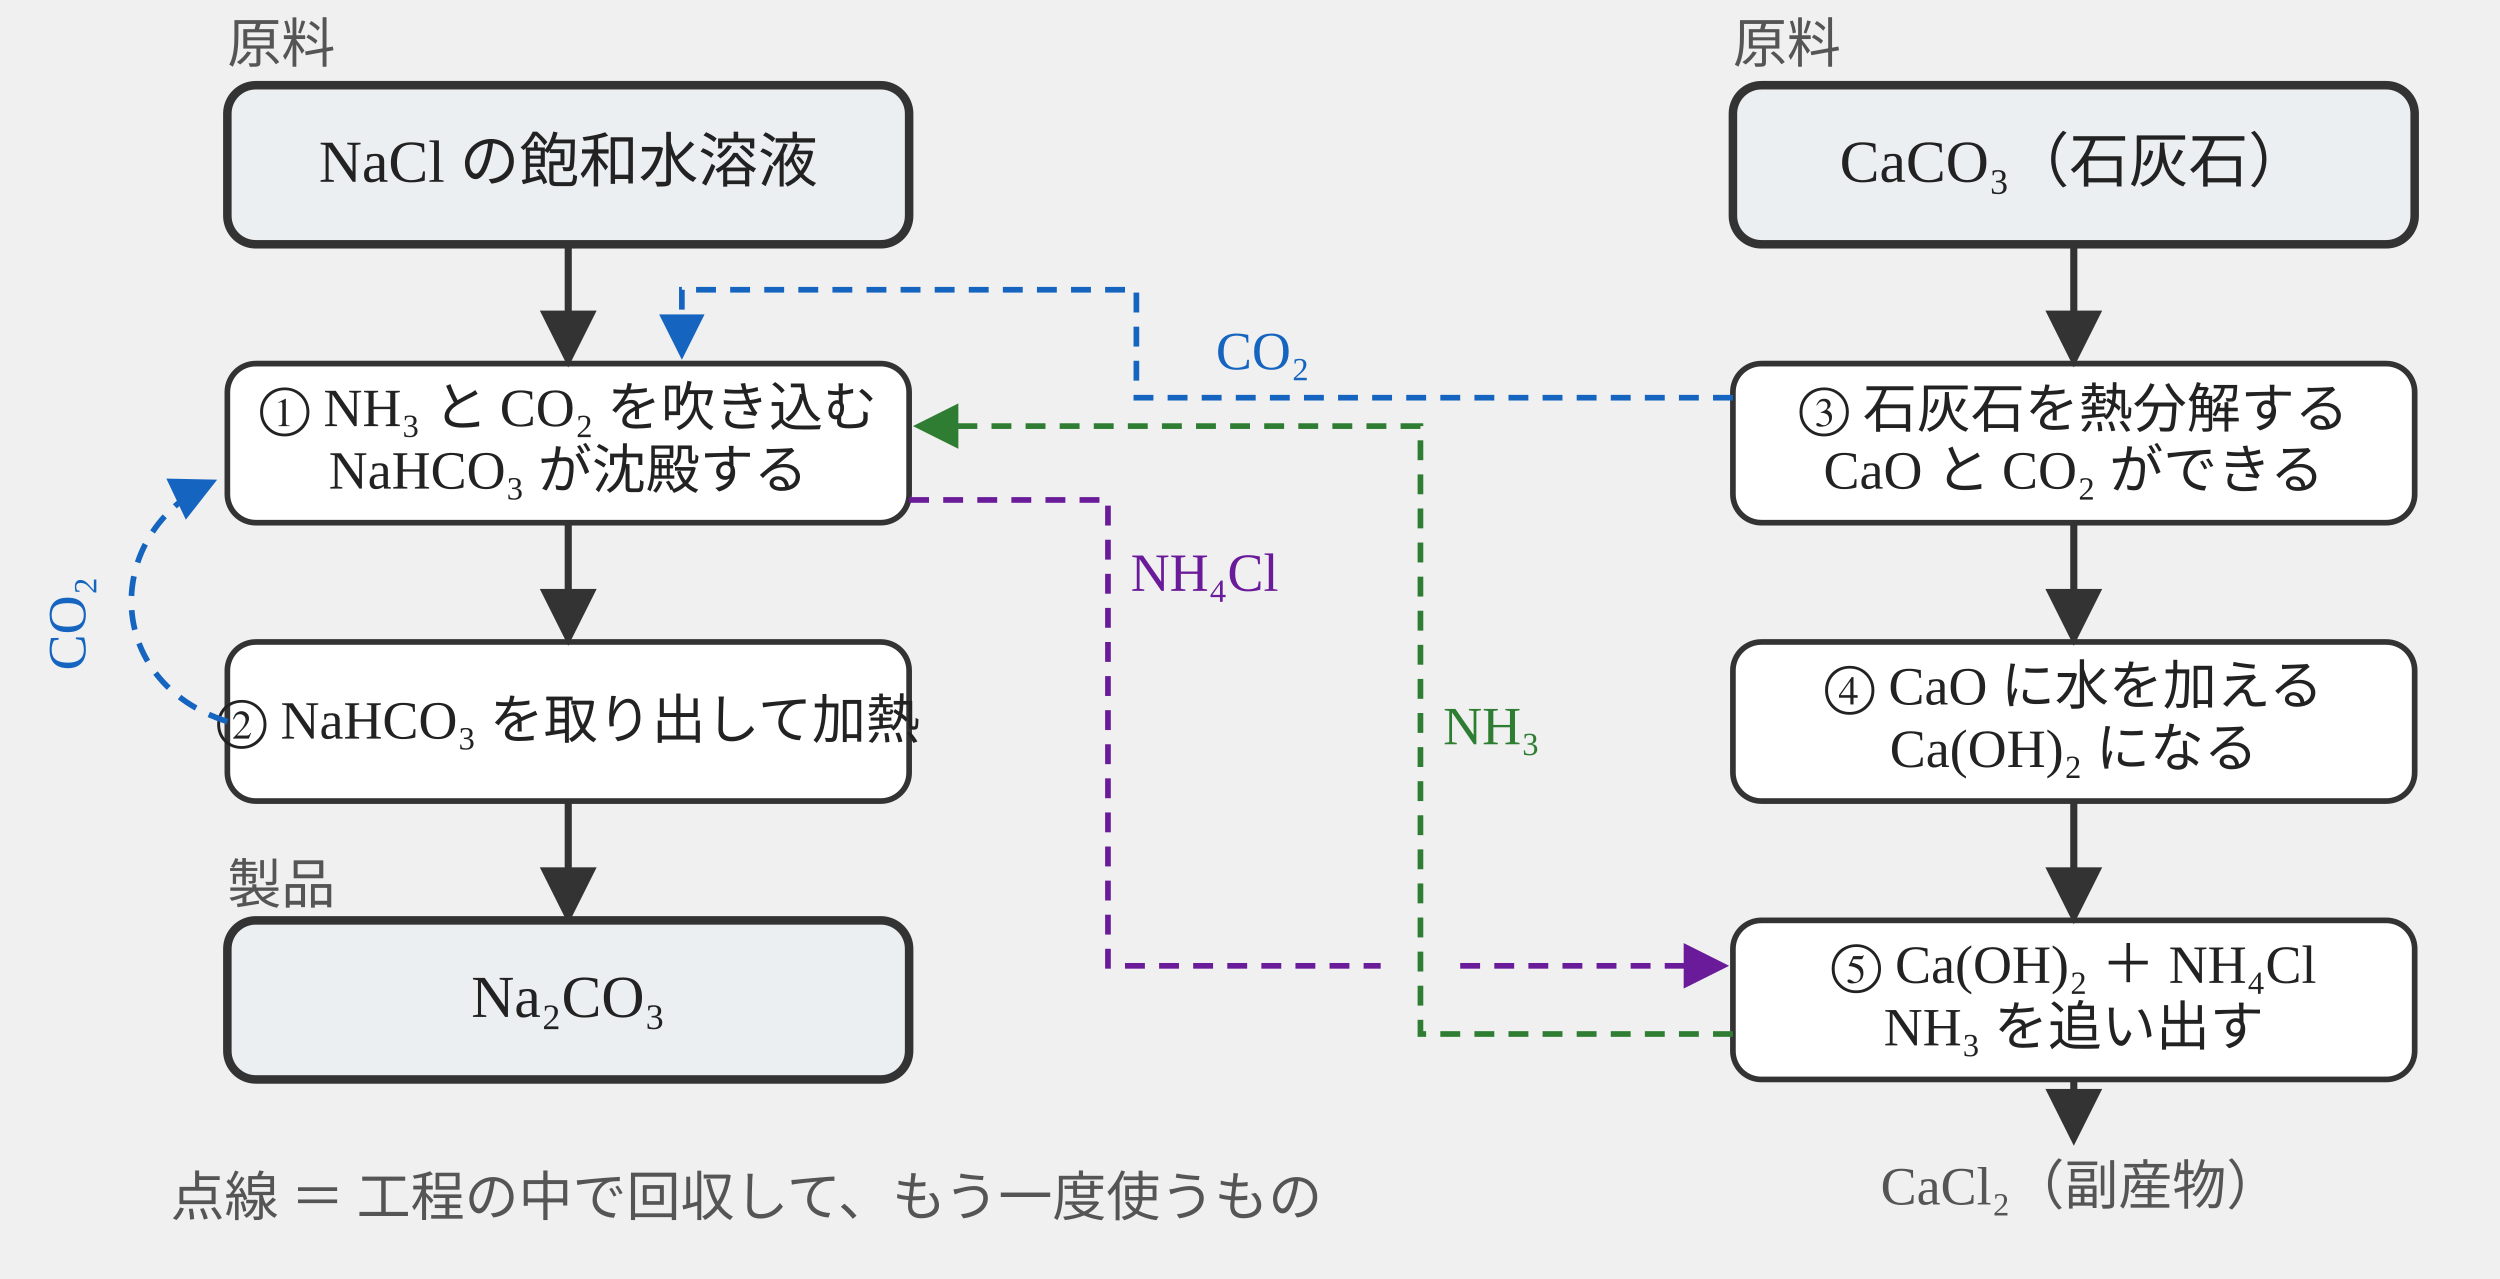
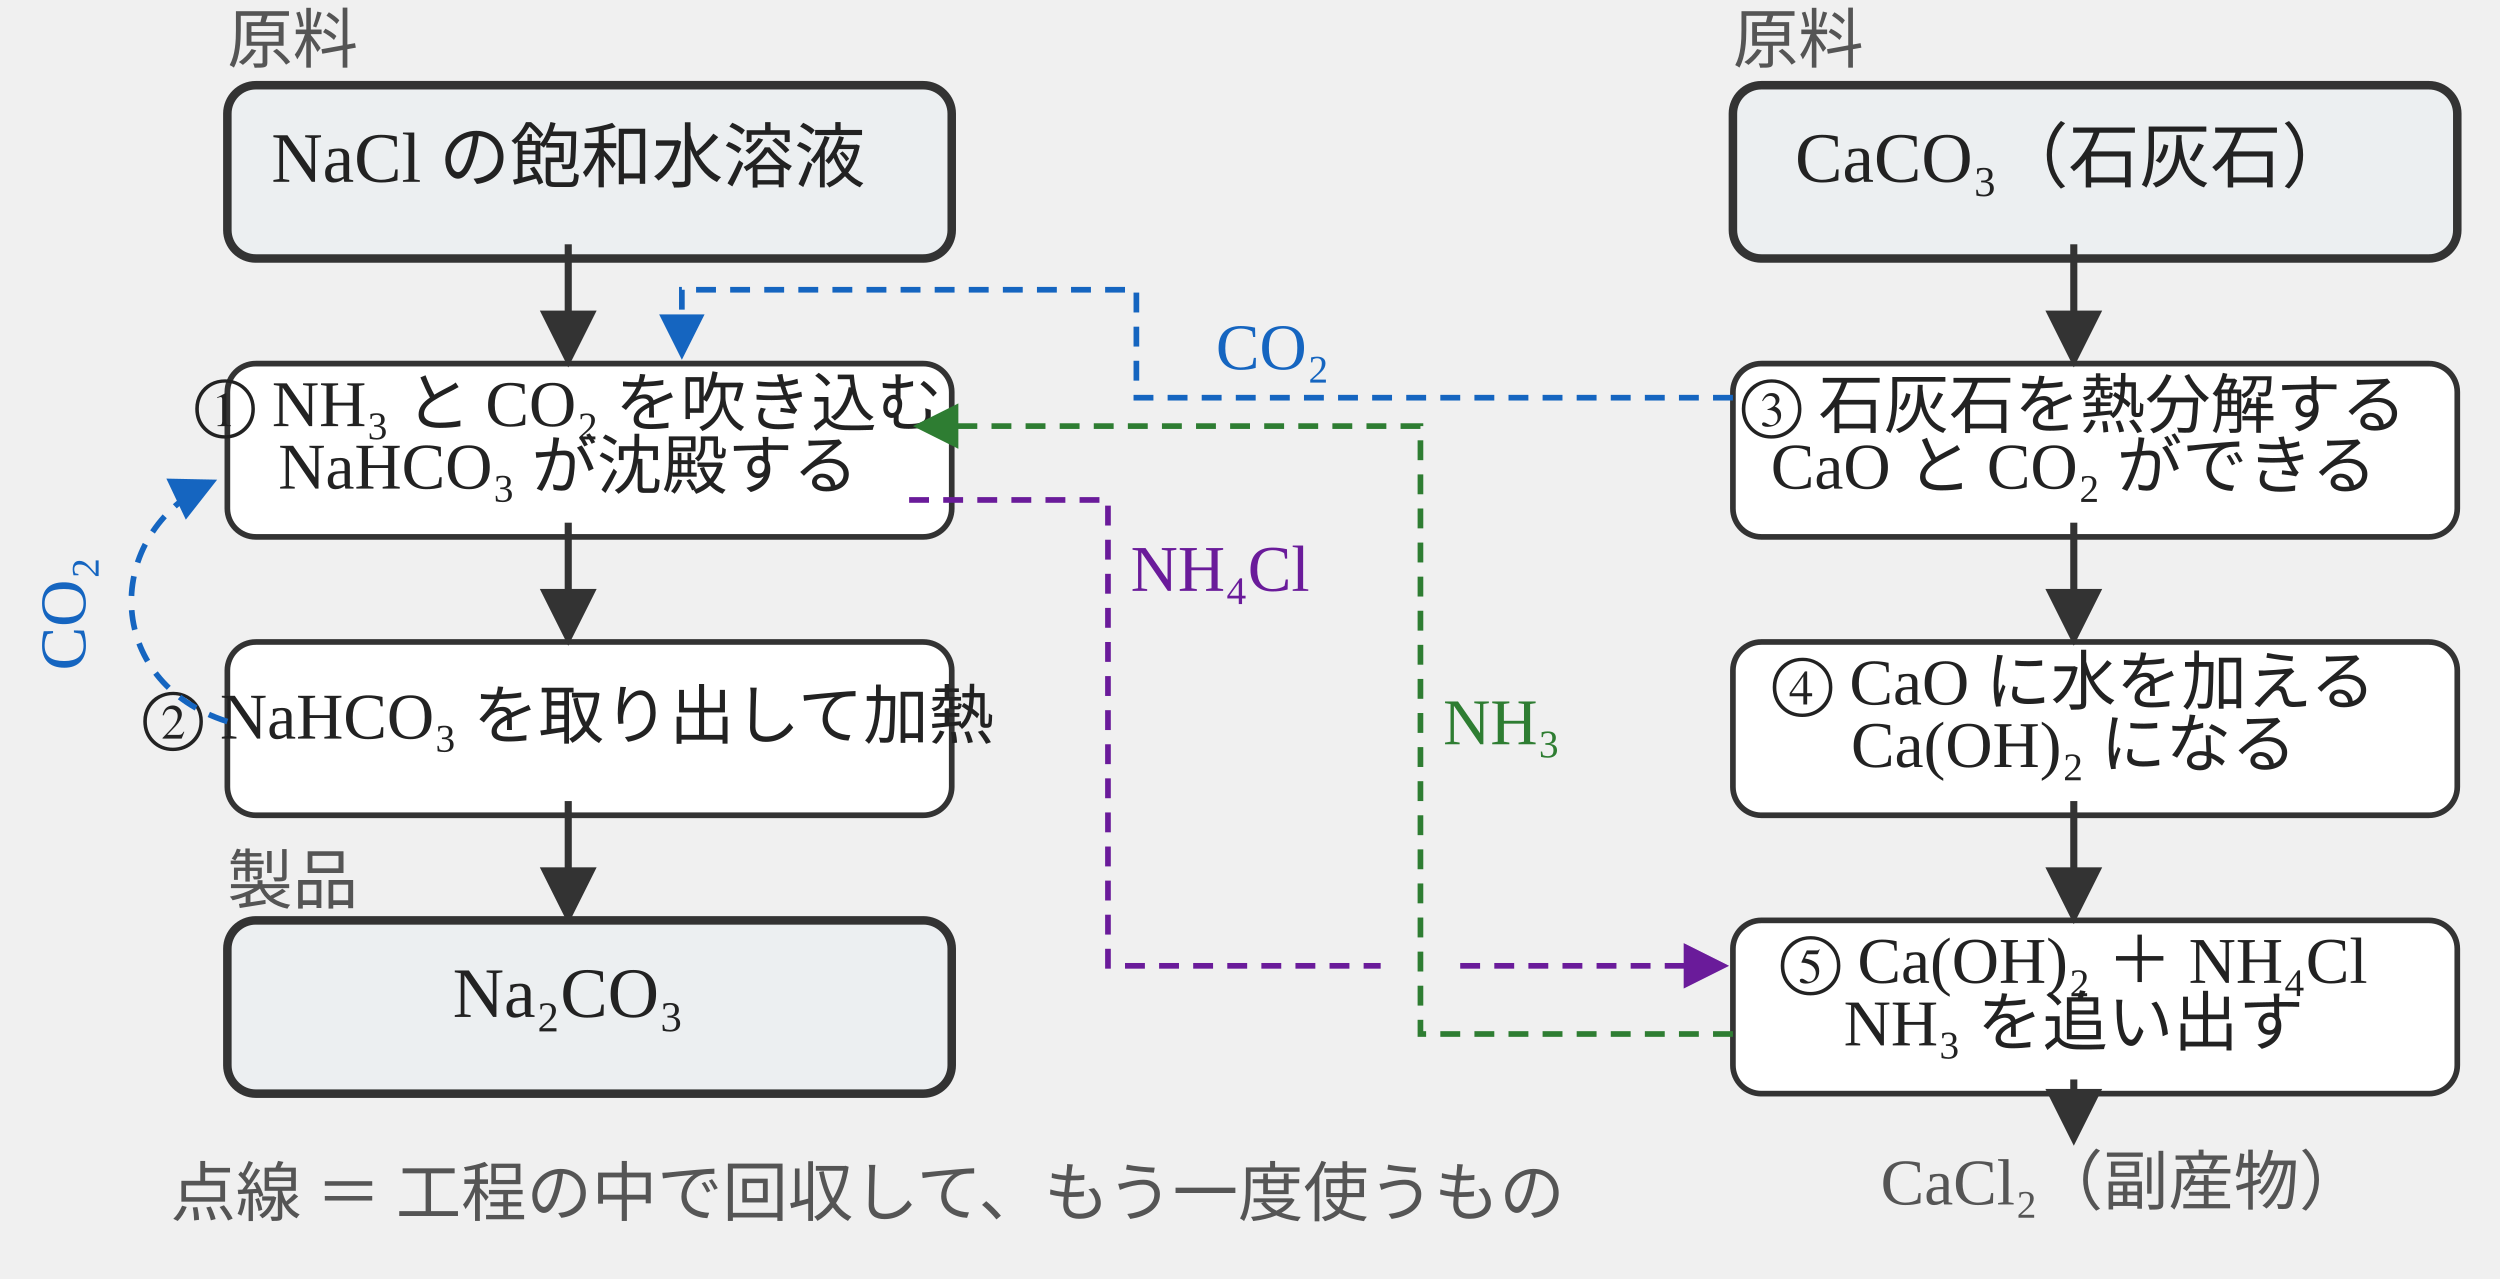
<svg xmlns="http://www.w3.org/2000/svg" width="418.421" height="213.947" viewBox="0 0 880 450" role="img">
  <defs>
    <marker id="ad" viewBox="0 0 12 12" refX="10" refY="6" markerWidth="8" markerHeight="8" orient="auto">
      <path d="M 0 0 L 12 6 L 0 12 z" fill="#333" />
    </marker>
    <marker id="ab" viewBox="0 0 12 12" refX="10" refY="6" markerWidth="8" markerHeight="8" orient="auto">
      <path d="M 0 0 L 12 6 L 0 12 z" fill="#1565c0" />
    </marker>
    <marker id="ag" viewBox="0 0 12 12" refX="10" refY="6" markerWidth="8" markerHeight="8" orient="auto">
      <path d="M 0 0 L 12 6 L 0 12 z" fill="#2e7d32" />
    </marker>
    <marker id="ap" viewBox="0 0 12 12" refX="10" refY="6" markerWidth="8" markerHeight="8" orient="auto">
      <path d="M 0 0 L 12 6 L 0 12 z" fill="#6a1b9a" />
    </marker>
  </defs>
  <style>
    .box { fill: #fff; stroke: #333; stroke-width: 2; }
    .edge { fill: #eceff1; stroke: #333; stroke-width: 3; }
-     .t { font-size: 19px; fill: #222; text-anchor: middle; }
-     .tb { font-size: 21px; fill: #222; text-anchor: middle; }
-     .tag { font-size: 19px; fill: #555; }
-     .note { font-size: 19px; fill: #555; }
+     .t { font-size: 23px; fill: #222; text-anchor: middle; }
+     .tb { font-size: 25px; fill: #222; text-anchor: middle; }
+     .tag { font-size: 23px; fill: #555; }
+     .note { font-size: 23px; fill: #555; }
    .flow { stroke: #333; stroke-width: 2.5; fill: none; marker-end: url(#ad); }
    .co2 { stroke: #1565c0; stroke-width: 2; fill: none; stroke-dasharray: 7 5; marker-end: url(#ab); }
    .co2p { stroke: #1565c0; stroke-width: 2; fill: none; stroke-dasharray: 7 5; }
    .nh3 { stroke: #2e7d32; stroke-width: 2; fill: none; stroke-dasharray: 7 5; marker-end: url(#ag); }
    .nh4 { stroke: #6a1b9a; stroke-width: 2; fill: none; stroke-dasharray: 7 5; }
    .nh4e { stroke: #6a1b9a; stroke-width: 2; fill: none; stroke-dasharray: 7 5; marker-end: url(#ap); }
    .cb { fill: #1565c0; } .cg { fill: #2e7d32; } .cp { fill: #6a1b9a; }
  </style>
  <text class="tag" x="80" y="22">原料</text>
-   <rect class="edge" x="80" y="30" width="240" height="56" rx="10" />
+   <rect class="edge" x="80" y="30" width="255" height="61" rx="10" />
  <text class="tb" x="200" y="64">NaCl の飽和水溶液</text>
-   <rect class="box" x="80" y="128" width="240" height="56" rx="10" />
+   <rect class="box" x="80" y="128" width="255" height="61" rx="10" />
  <text class="t" x="200" y="150">① NH₃ と CO₂ を吹き込む</text>
  <text class="t" x="200" y="172">NaHCO₃ が沈殿する</text>
-   <rect class="box" x="80" y="226" width="240" height="56" rx="10" />
+   <rect class="box" x="80" y="226" width="255" height="61" rx="10" />
  <text class="t" x="200" y="260">② NaHCO₃ を取り出して加熱</text>
  <text class="tag" x="80" y="318">製品</text>
-   <rect class="edge" x="80" y="324" width="240" height="56" rx="10" />
+   <rect class="edge" x="80" y="324" width="255" height="61" rx="10" />
  <text class="tb" x="200" y="358">Na₂CO₃</text>
  <path class="flow" d="M 200 86 L 200 126" />
  <path class="flow" d="M 200 184 L 200 224" />
  <path class="flow" d="M 200 282 L 200 322" />
  <text class="tag" x="610" y="22">原料</text>
-   <rect class="edge" x="610" y="30" width="240" height="56" rx="10" />
+   <rect class="edge" x="610" y="30" width="255" height="61" rx="10" />
  <text class="tb" x="730" y="64">CaCO₃（石灰石）</text>
-   <rect class="box" x="610" y="128" width="240" height="56" rx="10" />
+   <rect class="box" x="610" y="128" width="255" height="61" rx="10" />
  <text class="t" x="730" y="150">③ 石灰石を熱分解する</text>
  <text class="t" x="730" y="172">CaO と CO₂ ができる</text>
-   <rect class="box" x="610" y="226" width="240" height="56" rx="10" />
+   <rect class="box" x="610" y="226" width="255" height="61" rx="10" />
  <text class="t" x="730" y="248">④ CaO に水を加える</text>
  <text class="t" x="730" y="270">Ca(OH)₂ になる</text>
-   <rect class="box" x="610" y="324" width="240" height="56" rx="10" />
+   <rect class="box" x="610" y="324" width="255" height="61" rx="10" />
  <text class="t" x="730" y="346">⑤ Ca(OH)₂ ＋ NH₄Cl</text>
  <text class="t" x="730" y="368">NH₃ を追い出す</text>
  <path class="flow" d="M 730 86 L 730 126" />
  <path class="flow" d="M 730 184 L 730 224" />
  <path class="flow" d="M 730 282 L 730 322" />
  <path class="flow" d="M 730 380 L 730 400" />
  <text class="tag" x="662" y="424">CaCl₂（副産物）</text>
  <path class="co2" d="M 80 254 C 36 240, 36 188, 74 170" />
  <text class="note cb" transform="rotate(-90 30 236)" x="30" y="236">CO₂</text>
  <path class="co2" d="M 610 140 L 400 140 L 400 102 L 240 102 L 240 124" />
  <text class="note cb" x="428" y="130">CO₂</text>
  <path class="nh4" d="M 320 176 L 390 176 L 390 340 L 486 340" />
  <path class="nh4e" d="M 514 340 L 606 340" />
  <text class="note cp" x="398" y="208">NH₄Cl</text>
  <path class="nh3" d="M 610 364 L 500 364 L 500 150 L 324 150" />
  <text class="note cg" x="508" y="262">NH₃</text>
  <text class="note" x="60" y="428">点線 ＝ 工程の中で回収して、もう一度使うもの</text>
</svg>
